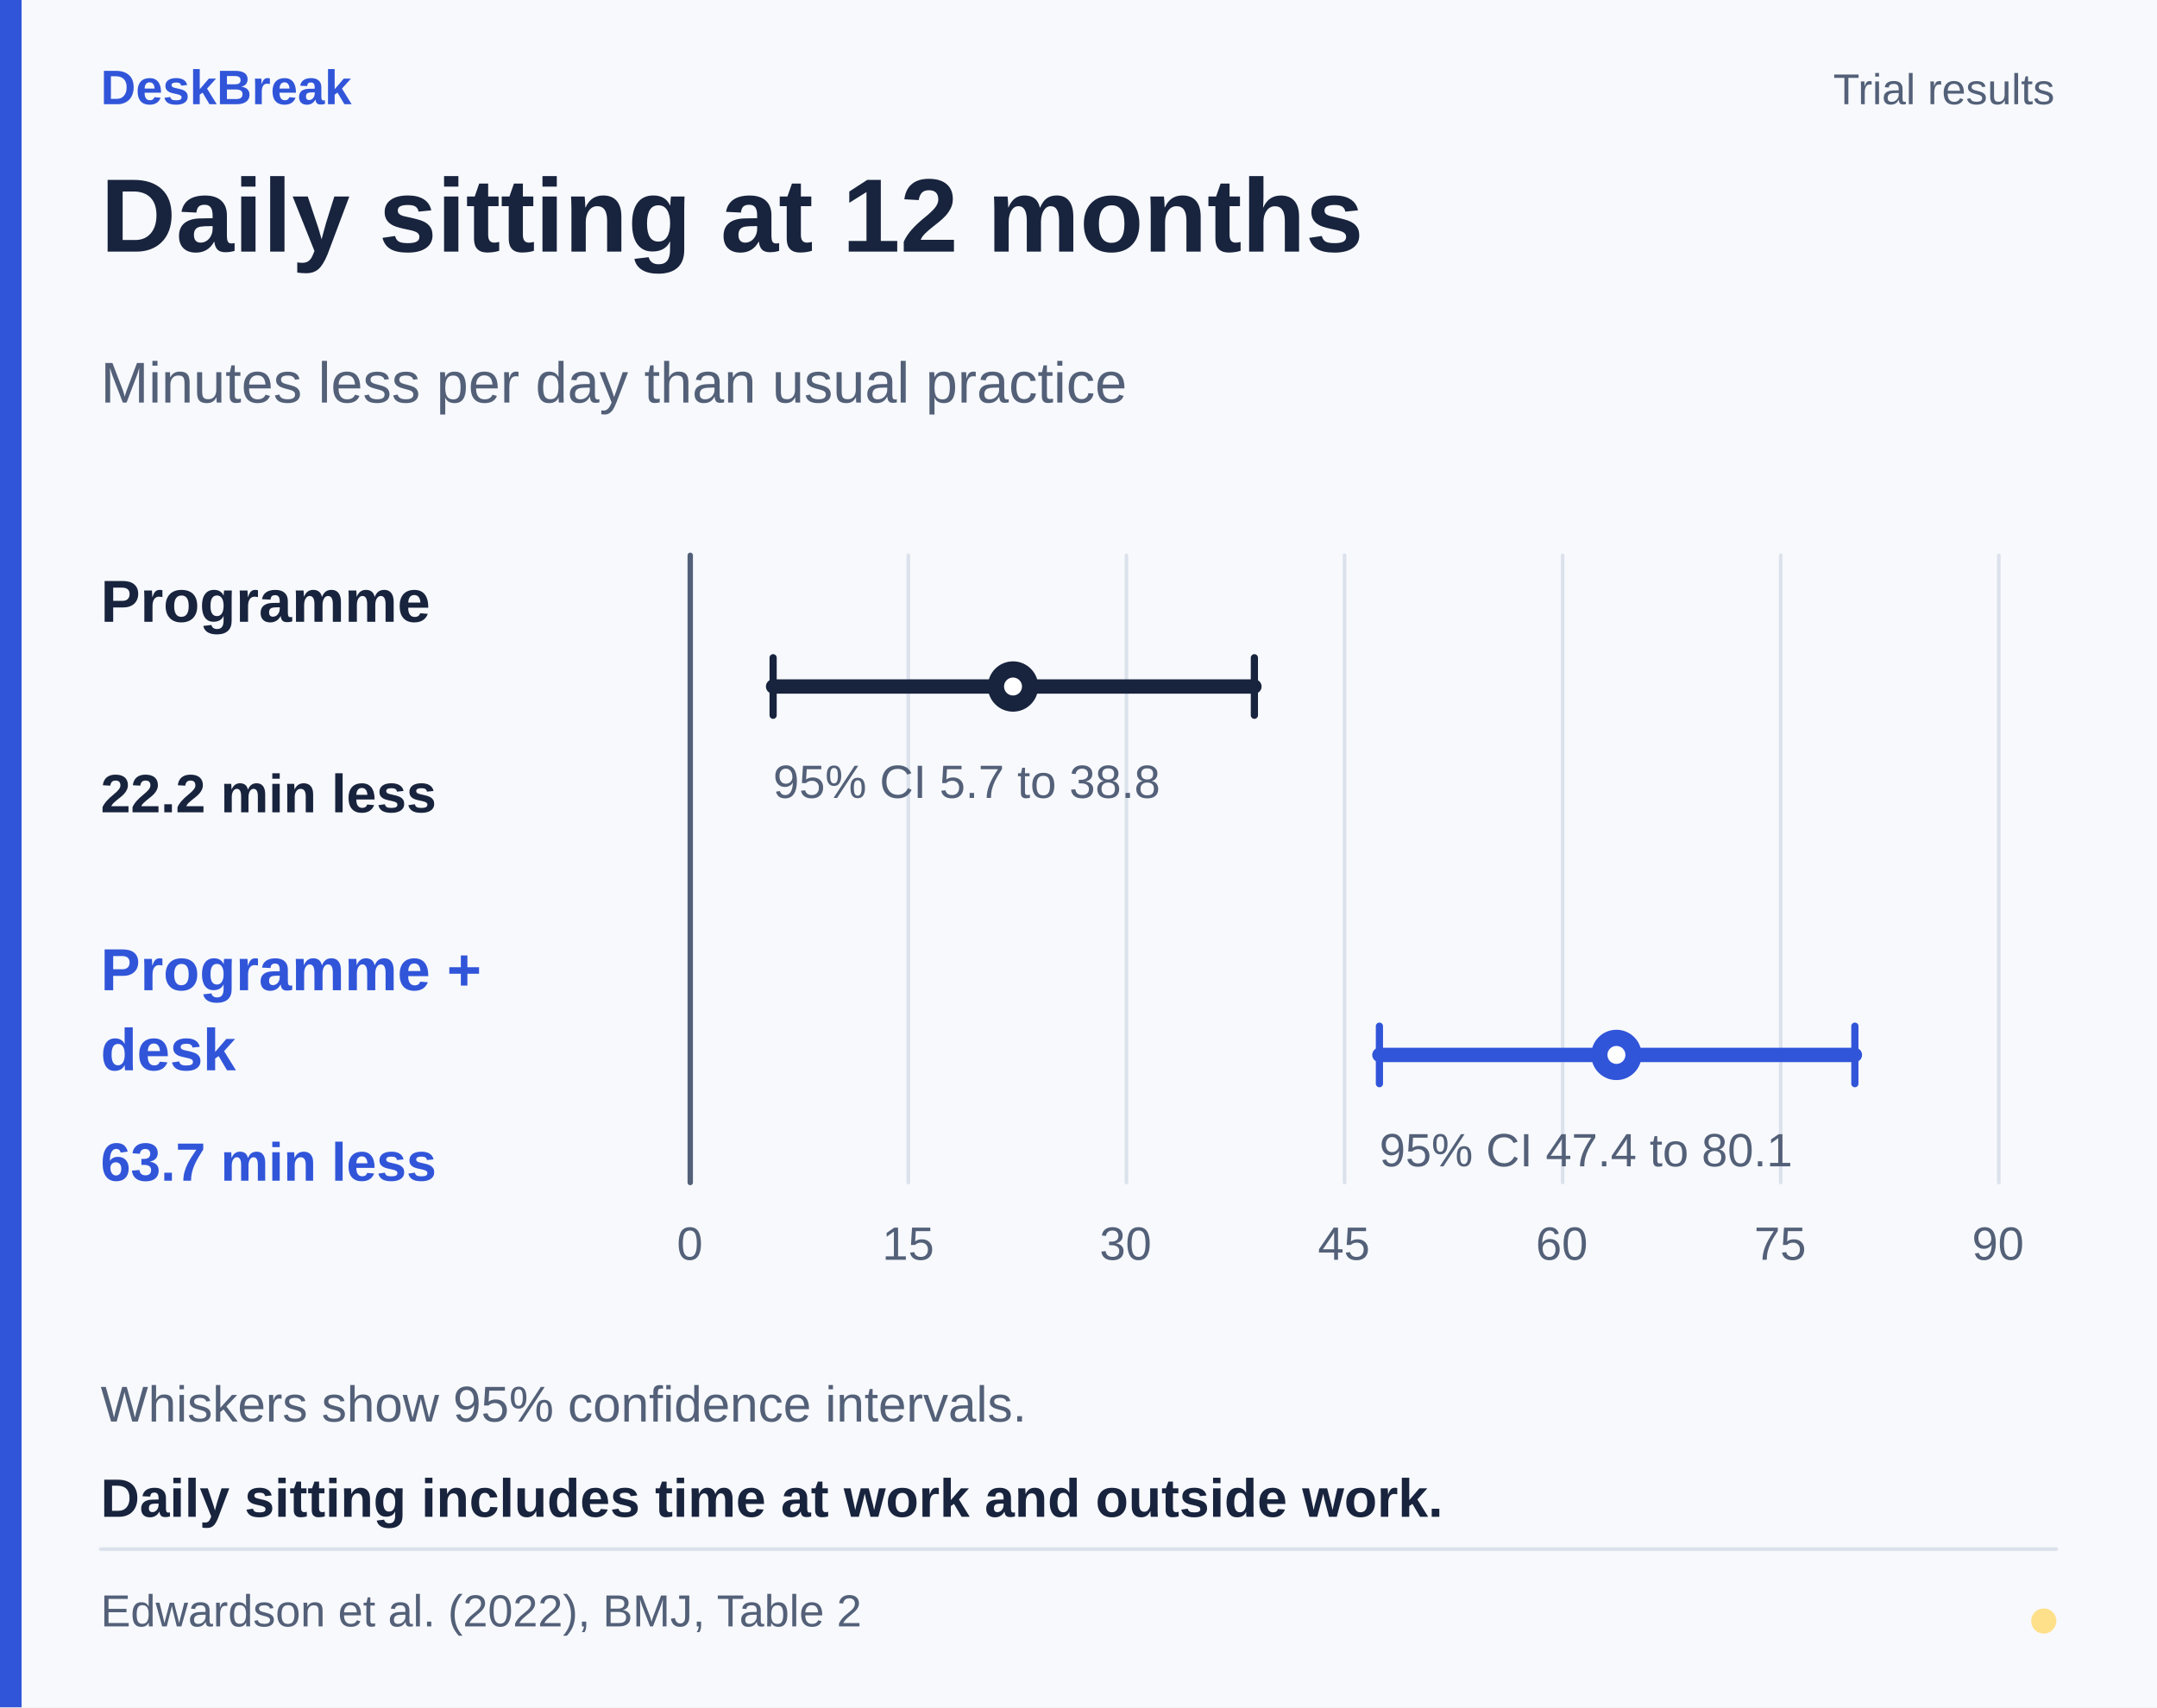
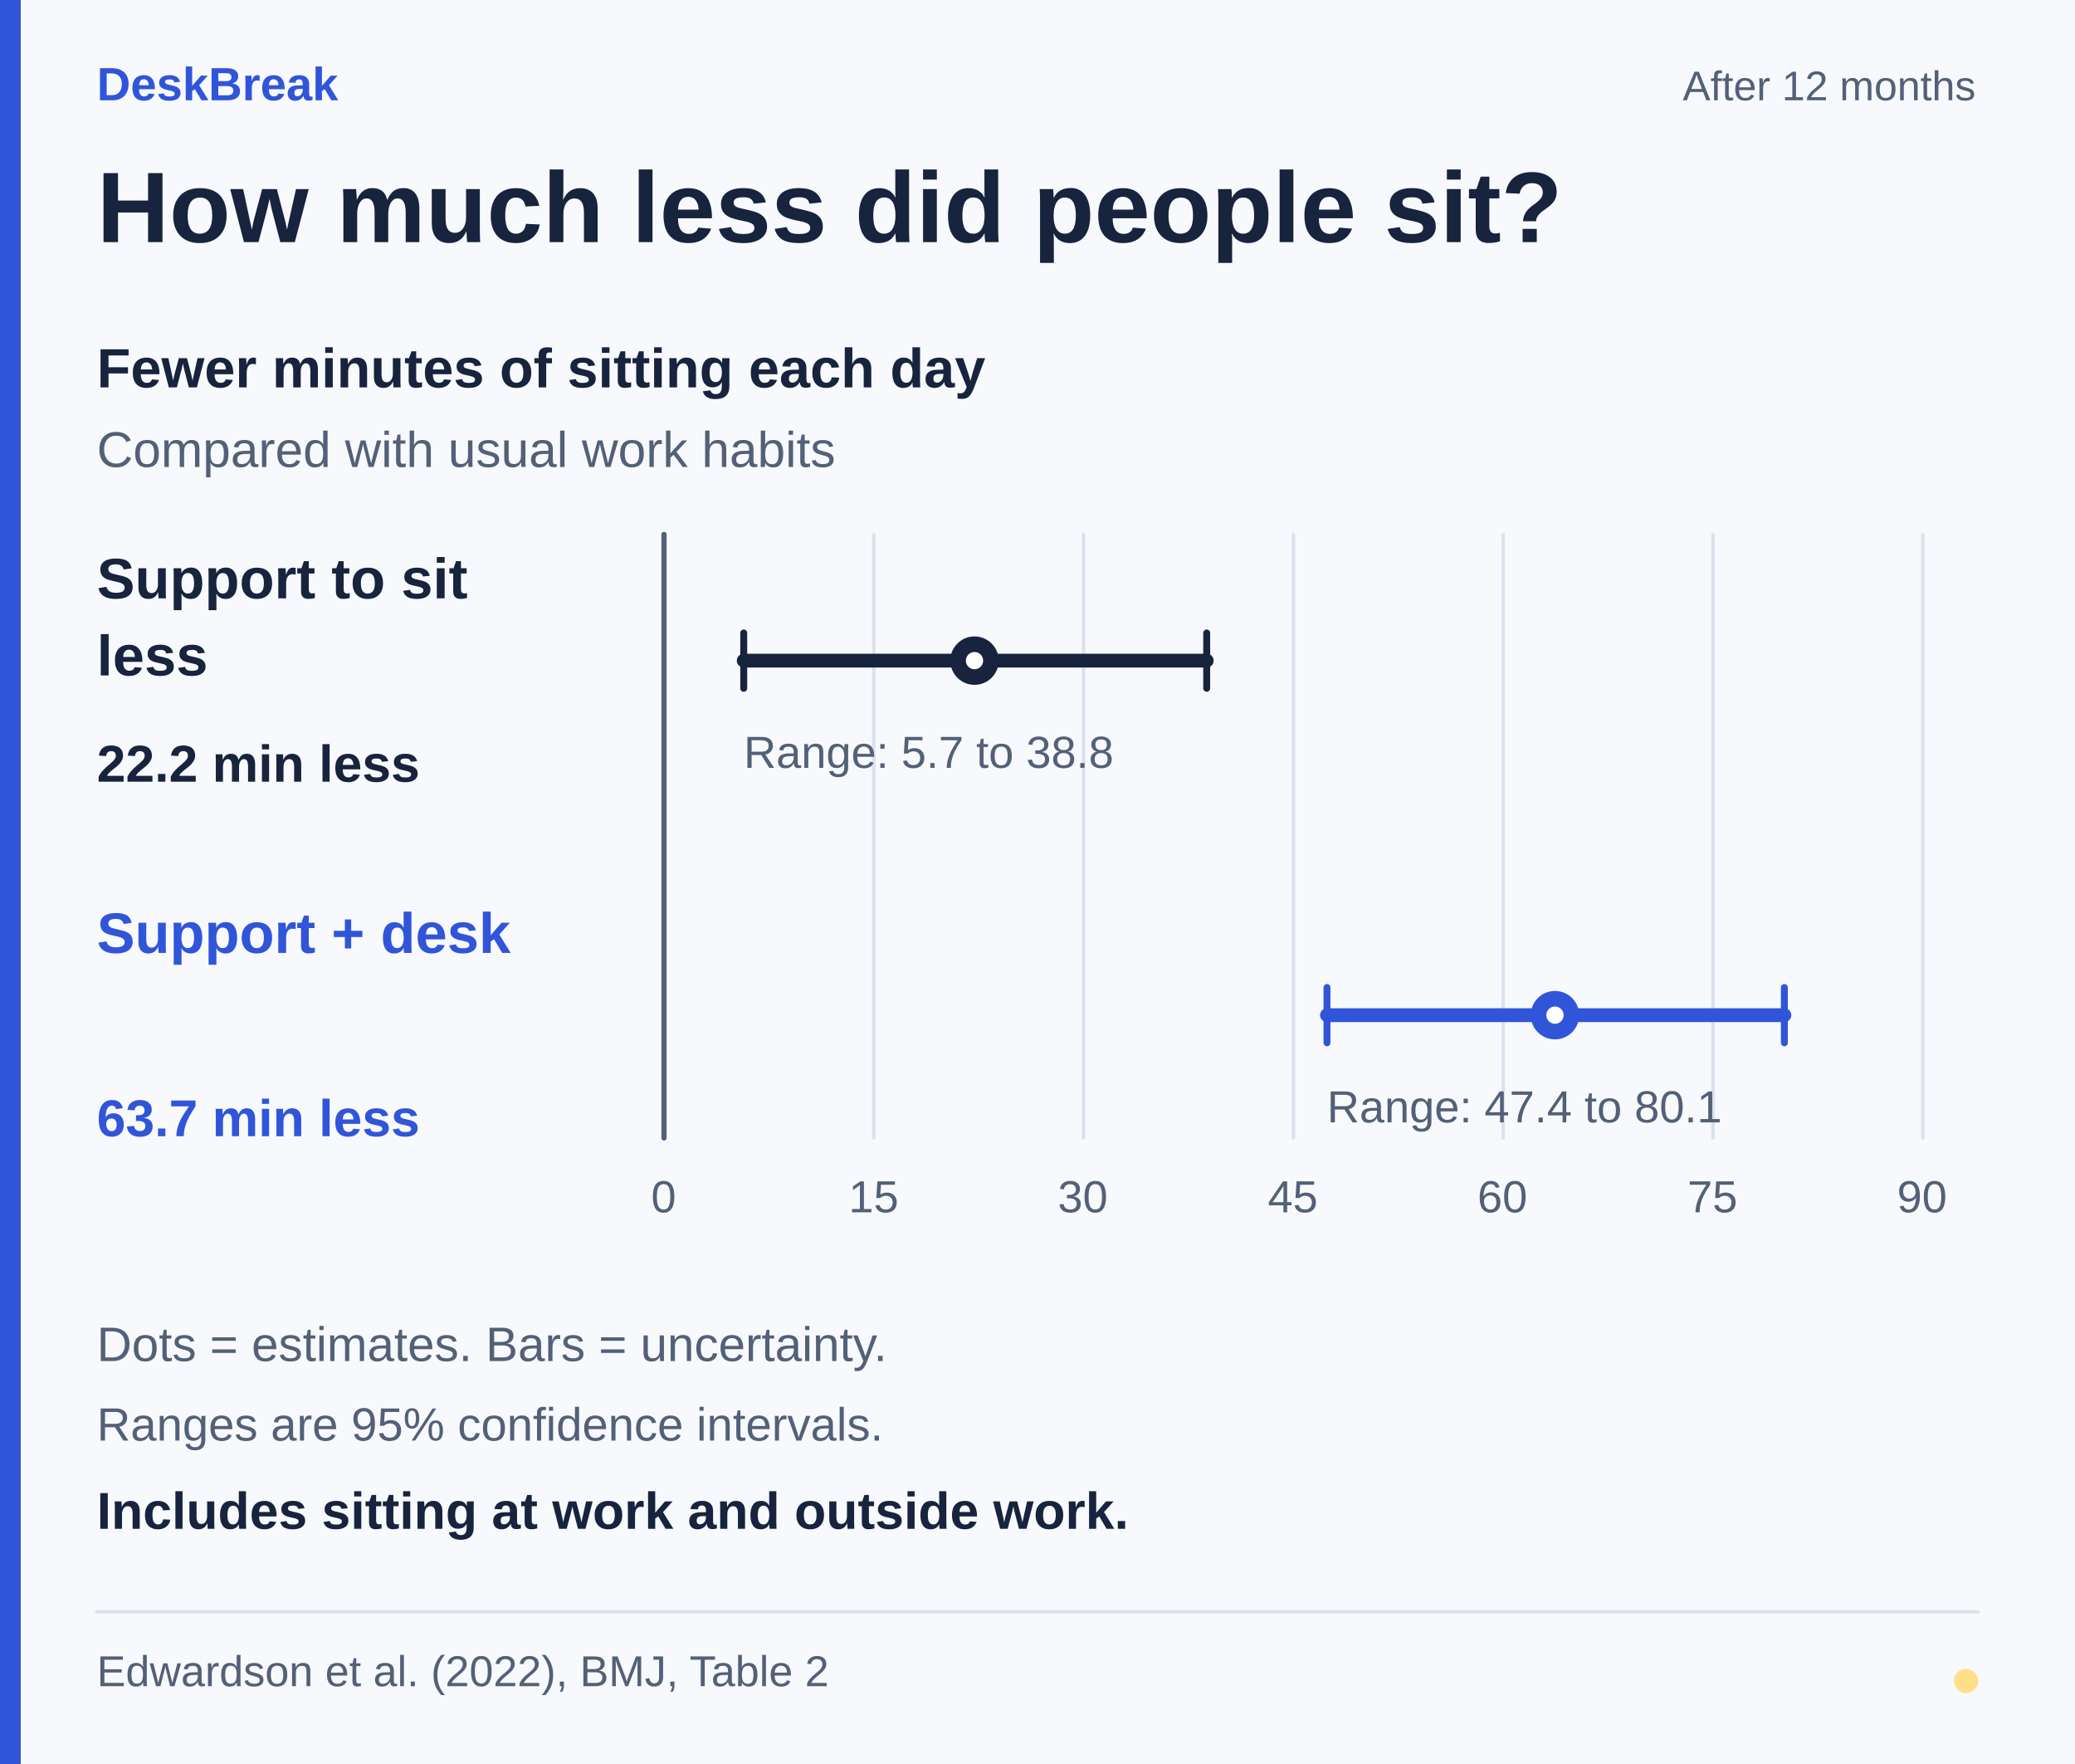
- <svg xmlns="http://www.w3.org/2000/svg" width="1200" height="950" viewBox="0 0 1200 950" role="img" aria-labelledby="title desc">
-   <rect x="0" y="0" width="1200" height="950" rx="0" fill="#F7F9FC" stroke="none" />
-   <rect x="0" y="0" width="12" height="950" rx="0" fill="#3155D9" stroke="none" />
+ <svg xmlns="http://www.w3.org/2000/svg" width="1200" height="1020" viewBox="0 0 1200 1020" role="img" aria-labelledby="title desc">
+   <rect x="0" y="0" width="1200" height="1020" rx="0" fill="#F7F9FC" stroke="none" />
+   <rect x="0" y="0" width="12" height="1020" rx="0" fill="#3155D9" stroke="none" />
  <text x="56" y="58" font-family="Archivo, Arial, sans-serif" font-size="27" font-weight="800" fill="#3155D9">DeskBreak</text>
-   <text x="1019.872" y="58" font-family="Archivo, Arial, sans-serif" font-size="24" font-weight="500" fill="#536078">Trial results</text>
-   <text x="56" y="140" font-family="Archivo, Arial, sans-serif" font-size="58" font-weight="800" fill="#18233D">Daily sitting at 12 months</text>
-   <text x="56" y="224" font-family="Archivo, Arial, sans-serif" font-size="32" font-weight="500" fill="#536078">Minutes less per day than usual practice</text>
+   <text x="973.144" y="58" font-family="Archivo, Arial, sans-serif" font-size="24" font-weight="500" fill="#536078">After 12 months</text>
+   <text x="56" y="140" font-family="Archivo, Arial, sans-serif" font-size="58" font-weight="800" fill="#18233D">How much less did people sit?</text>
+   <text x="56" y="224" font-family="Archivo, Arial, sans-serif" font-size="32" font-weight="800" fill="#18233D">Fewer minutes of sitting each day</text>
+   <text x="56" y="270" font-family="Archivo, Arial, sans-serif" font-size="29" font-weight="500" fill="#536078">Compared with usual work habits</text>
  <line x1="384" y1="309" x2="384" y2="658" stroke="#536078" stroke-width="3" stroke-linecap="round" />
  <text x="376.538" y="701" font-family="Archivo, Arial, sans-serif" font-size="26" font-weight="500" fill="#536078">0</text>
  <line x1="505.333" y1="309" x2="505.333" y2="658" stroke="#DCE2EC" stroke-width="2" stroke-linecap="round" />
  <text x="490.773" y="701" font-family="Archivo, Arial, sans-serif" font-size="26" font-weight="500" fill="#536078">15</text>
  <line x1="626.667" y1="309" x2="626.667" y2="658" stroke="#DCE2EC" stroke-width="2" stroke-linecap="round" />
  <text x="611.73" y="701" font-family="Archivo, Arial, sans-serif" font-size="26" font-weight="500" fill="#536078">30</text>
  <line x1="748" y1="309" x2="748" y2="658" stroke="#DCE2EC" stroke-width="2" stroke-linecap="round" />
  <text x="733.193" y="701" font-family="Archivo, Arial, sans-serif" font-size="26" font-weight="500" fill="#536078">45</text>
  <line x1="869.333" y1="309" x2="869.333" y2="658" stroke="#DCE2EC" stroke-width="2" stroke-linecap="round" />
  <text x="854.396" y="701" font-family="Archivo, Arial, sans-serif" font-size="26" font-weight="500" fill="#536078">60</text>
  <line x1="990.667" y1="309" x2="990.667" y2="658" stroke="#DCE2EC" stroke-width="2" stroke-linecap="round" />
  <text x="975.886" y="701" font-family="Archivo, Arial, sans-serif" font-size="26" font-weight="500" fill="#536078">75</text>
  <line x1="1112" y1="309" x2="1112" y2="658" stroke="#DCE2EC" stroke-width="2" stroke-linecap="round" />
  <text x="1097.076" y="701" font-family="Archivo, Arial, sans-serif" font-size="26" font-weight="500" fill="#536078">90</text>
-   <text x="56" y="346" font-family="Archivo, Arial, sans-serif" font-size="33" font-weight="800" fill="#18233D">Programme</text>
+   <text x="56" y="346" font-family="Archivo, Arial, sans-serif" font-size="33" font-weight="800" fill="#18233D">Support to sit</text>
+   <text x="56" y="390.55" font-family="Archivo, Arial, sans-serif" font-size="33" font-weight="800" fill="#18233D">less</text>
  <text x="56" y="452" font-family="Archivo, Arial, sans-serif" font-size="30" font-weight="800" fill="#18233D">22.2 min less</text>
  <line x1="430.107" y1="382" x2="697.849" y2="382" stroke="#18233D" stroke-width="8" stroke-linecap="round" />
  <line x1="430.107" y1="366" x2="430.107" y2="398" stroke="#18233D" stroke-width="4" stroke-linecap="round" />
  <line x1="697.849" y1="366" x2="697.849" y2="398" stroke="#18233D" stroke-width="4" stroke-linecap="round" />
  <circle cx="563.573" cy="382" r="14" fill="#18233D" stroke="none" stroke-width="0" />
  <circle cx="563.573" cy="382" r="5" fill="#FFFFFF" stroke="none" stroke-width="0" />
-   <text x="430.107" y="444" font-family="Archivo, Arial, sans-serif" font-size="26" font-weight="500" fill="#536078">95% CI 5.7 to 38.8</text>
-   <text x="56" y="551" font-family="Archivo, Arial, sans-serif" font-size="33" font-weight="800" fill="#3155D9">Programme +</text>
-   <text x="56" y="595.55" font-family="Archivo, Arial, sans-serif" font-size="33" font-weight="800" fill="#3155D9">desk</text>
+   <text x="430.107" y="444" font-family="Archivo, Arial, sans-serif" font-size="26" font-weight="500" fill="#536078">Range: 5.7 to 38.8</text>
+   <text x="56" y="551" font-family="Archivo, Arial, sans-serif" font-size="33" font-weight="800" fill="#3155D9">Support + desk</text>
  <text x="56" y="657" font-family="Archivo, Arial, sans-serif" font-size="30" font-weight="800" fill="#3155D9">63.7 min less</text>
  <line x1="767.413" y1="587" x2="1031.92" y2="587" stroke="#3155D9" stroke-width="8" stroke-linecap="round" />
  <line x1="767.413" y1="571" x2="767.413" y2="603" stroke="#3155D9" stroke-width="4" stroke-linecap="round" />
  <line x1="1031.92" y1="571" x2="1031.92" y2="603" stroke="#3155D9" stroke-width="4" stroke-linecap="round" />
  <circle cx="899.262" cy="587" r="14" fill="#3155D9" stroke="none" stroke-width="0" />
  <circle cx="899.262" cy="587" r="5" fill="#FFFFFF" stroke="none" stroke-width="0" />
-   <text x="767.413" y="649" font-family="Archivo, Arial, sans-serif" font-size="26" font-weight="500" fill="#536078">95% CI 47.4 to 80.1</text>
-   <text x="56" y="791" font-family="Archivo, Arial, sans-serif" font-size="28" font-weight="500" fill="#536078">Whiskers show 95% confidence intervals.</text>
-   <text x="56" y="844" font-family="Archivo, Arial, sans-serif" font-size="30" font-weight="800" fill="#18233D">Daily sitting includes time at work and outside work.</text>
-   <line x1="56" y1="862" x2="1144" y2="862" stroke="#DCE2EC" stroke-width="2" stroke-linecap="round" />
-   <text x="56" y="905" font-family="Archivo, Arial, sans-serif" font-size="25" font-weight="500" fill="#536078">Edwardson et al. (2022), BMJ, Table 2</text>
-   <circle cx="1137" cy="902" r="7" fill="#FFE08A" stroke="none" stroke-width="0" />
+   <text x="767.413" y="649" font-family="Archivo, Arial, sans-serif" font-size="26" font-weight="500" fill="#536078">Range: 47.4 to 80.1</text>
+   <text x="56" y="787" font-family="Archivo, Arial, sans-serif" font-size="28" font-weight="500" fill="#536078">Dots = estimates. Bars = uncertainty.</text>
+   <text x="56" y="833" font-family="Archivo, Arial, sans-serif" font-size="27" font-weight="500" fill="#536078">Ranges are 95% confidence intervals.</text>
+   <text x="56" y="884" font-family="Archivo, Arial, sans-serif" font-size="30" font-weight="800" fill="#18233D">Includes sitting at work and outside work.</text>
+   <line x1="56" y1="932" x2="1144" y2="932" stroke="#DCE2EC" stroke-width="2" stroke-linecap="round" />
+   <text x="56" y="975" font-family="Archivo, Arial, sans-serif" font-size="25" font-weight="500" fill="#536078">Edwardson et al. (2022), BMJ, Table 2</text>
+   <circle cx="1137" cy="972" r="7" fill="#FFE08A" stroke="none" stroke-width="0" />
</svg>
